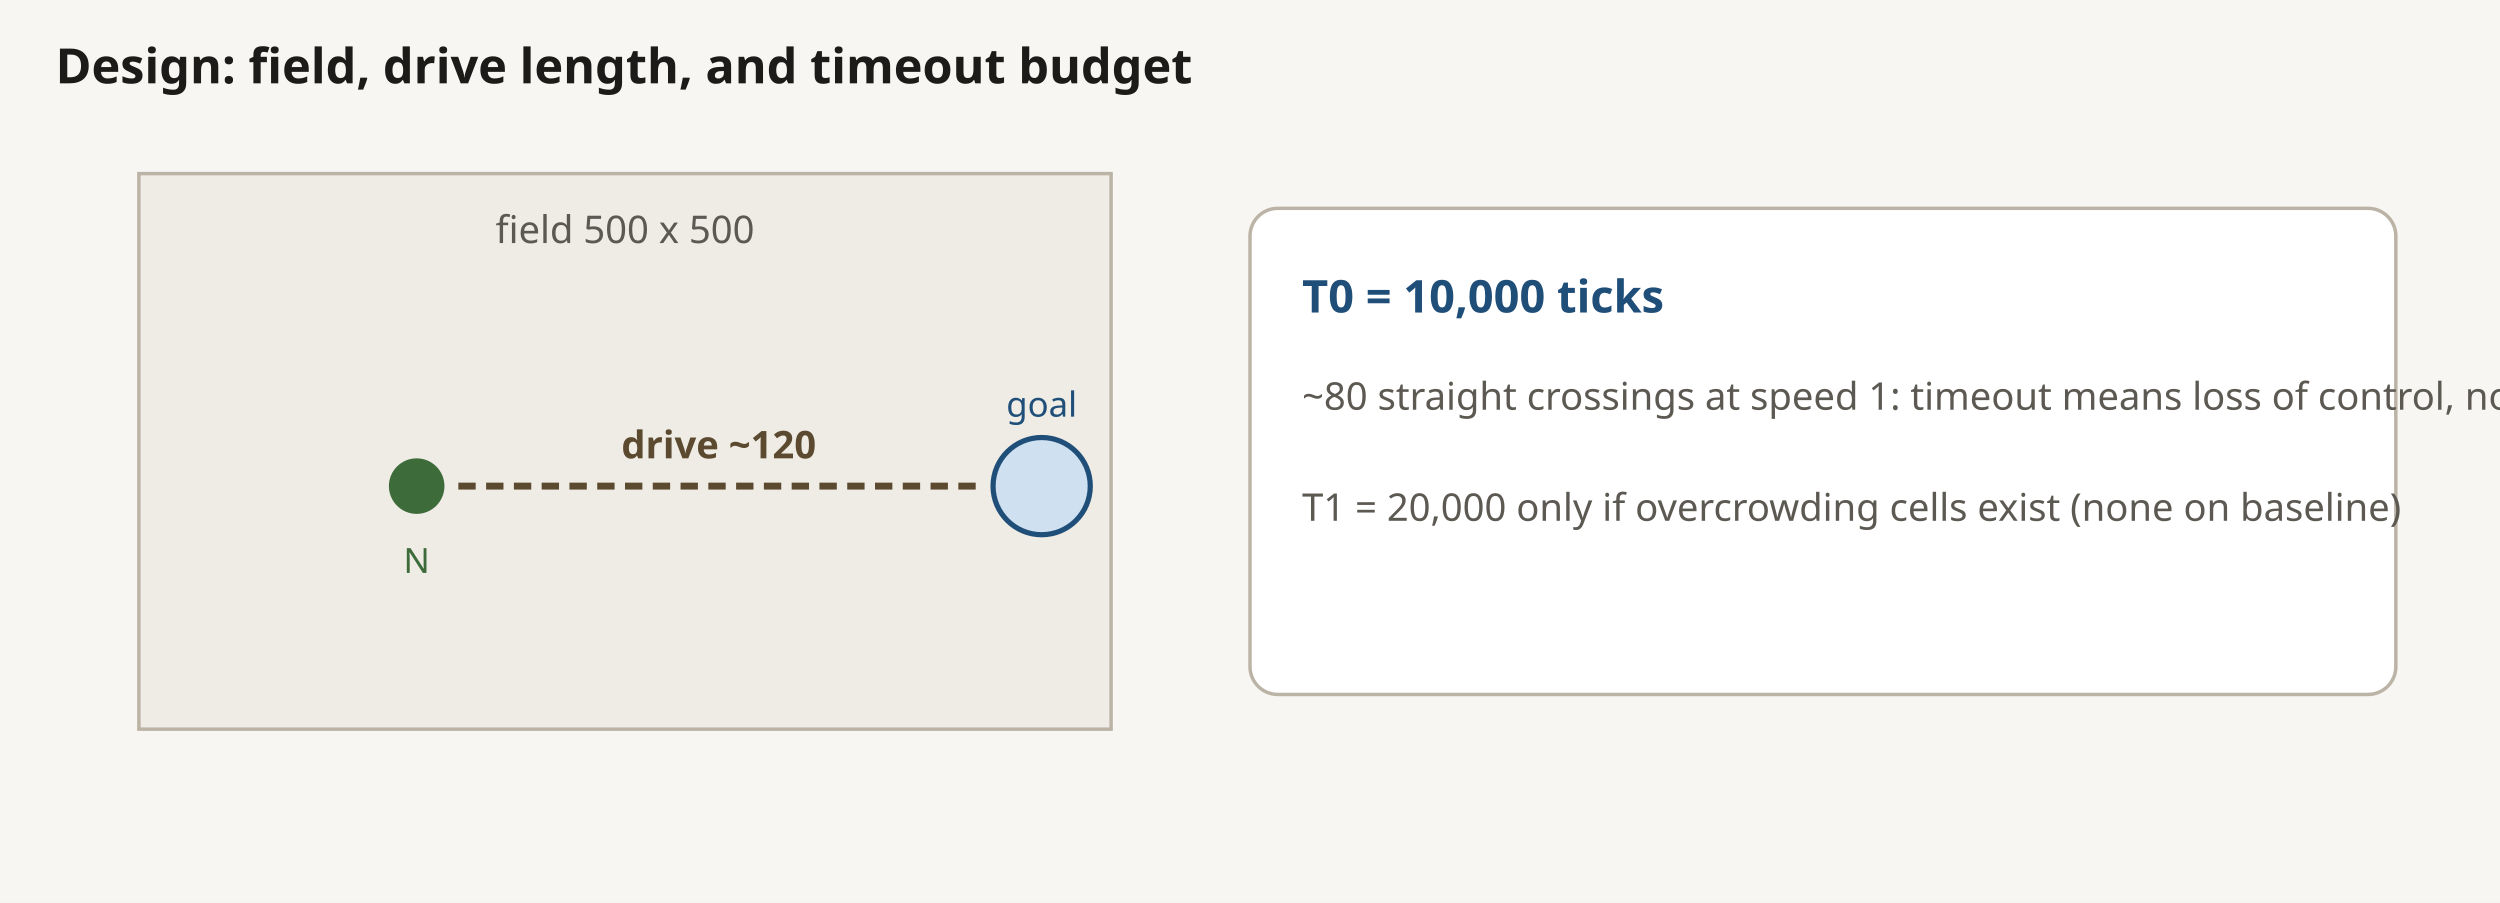
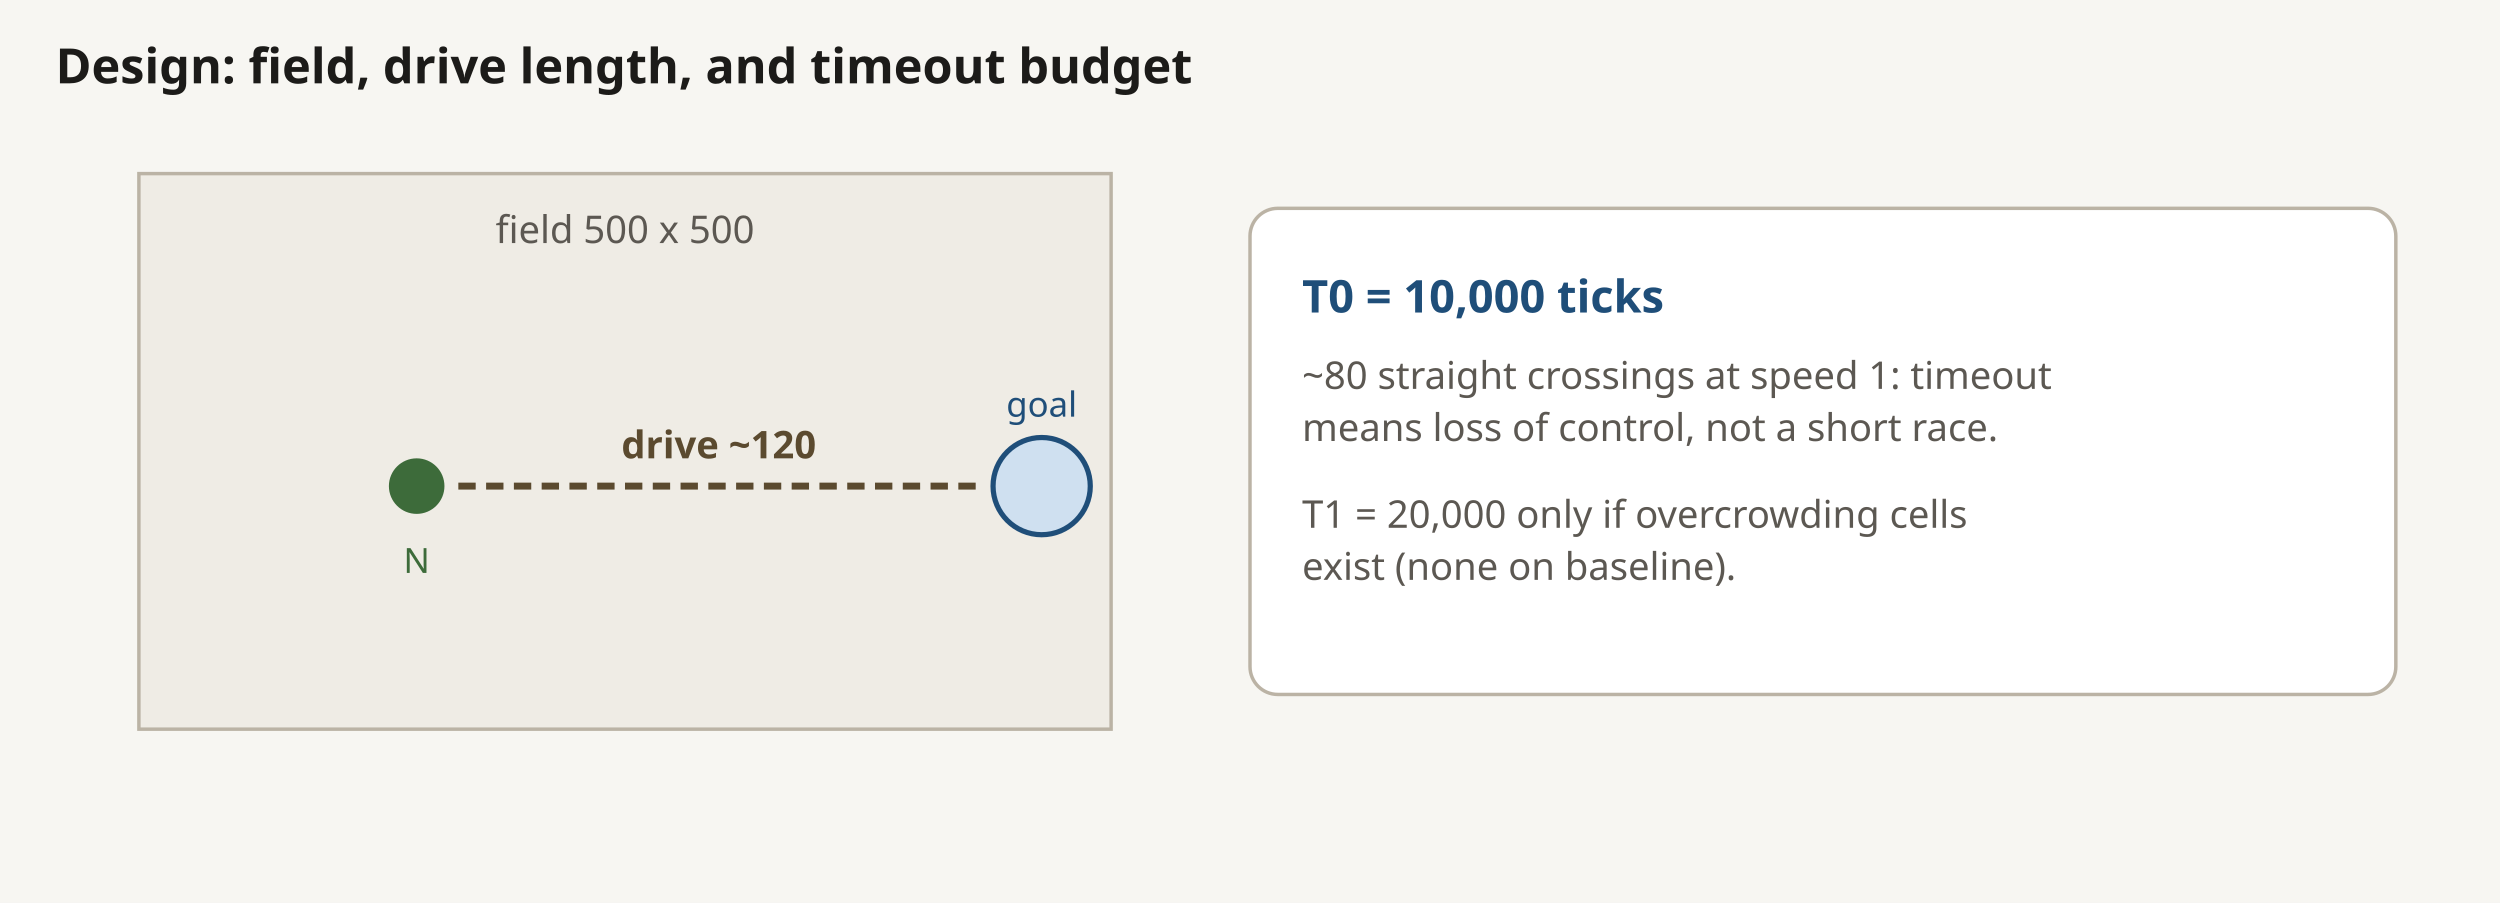
<svg xmlns="http://www.w3.org/2000/svg" width="720" height="260" viewBox="0 0 720 260" role="img" aria-label="timeout and drive">
  <rect x="0" y="0" width="720" height="260" fill="#f7f6f2" />
  <text x="16" y="24" text-anchor="start" font-size="14" font-weight="700" fill="#1c1b19" font-family="Segoe UI,Noto Sans,sans-serif">Design: field, drive length, and timeout budget</text>
  <rect x="40" y="50" width="280" height="160" fill="#efece5" stroke="#bbb3a5" stroke-width="1" />
  <text x="180" y="70" text-anchor="middle" font-size="11" fill="#5c5852" font-family="Segoe UI,Noto Sans,sans-serif">field 500 x 500</text>
  <circle cx="120" cy="140" r="8" fill="#3d6b3a" />
  <circle cx="300" cy="140" r="14" fill="#cfe0f0" stroke="#1f4e79" stroke-width="1.5" />
  <text x="120" y="165" text-anchor="middle" font-size="10" fill="#3d6b3a" font-family="Segoe UI,Noto Sans,sans-serif">N</text>
  <text x="300" y="120" text-anchor="middle" font-size="10" fill="#1f4e79" font-family="Segoe UI,Noto Sans,sans-serif">goal</text>
  <line x1="132" y1="140" x2="282" y2="140" stroke="#5b4a2f" stroke-width="2" stroke-dasharray="5 3" />
  <text x="207" y="132" text-anchor="middle" font-size="11" font-weight="700" fill="#5b4a2f" font-family="Segoe UI,Noto Sans,sans-serif">drive ~120</text>
  <rect x="360" y="60" width="330" height="140" fill="#fff" stroke="#bbb3a5" stroke-width="1" rx="8" />
  <text x="375" y="90" text-anchor="start" font-size="13" font-weight="700" fill="#1f4e79" font-family="Segoe UI,Noto Sans,sans-serif">T0 = 10,000 ticks</text>
-   <text x="375" y="118" text-anchor="start" font-size="11" fill="#5c5852" font-family="Segoe UI,Noto Sans,sans-serif">~80 straight crossings at speed 1: timeout means loss of control, not a short race</text>
-   <text x="375" y="150" text-anchor="start" font-size="11" fill="#5c5852" font-family="Segoe UI,Noto Sans,sans-serif">T1 = 20,000 only if overcrowding cells exist (none on baseline)</text>
-   <text x="16" y="246" text-anchor="start" font-size="11" fill="#1c1b19" font-family="Segoe UI,Noto Sans,sans-serif" />
+   <text x="375" y="112" text-anchor="start" font-size="11" fill="#5c5852" font-family="Segoe UI,Noto Sans,sans-serif">~80 straight crossings at speed 1: timeout</text>
+   <text x="375" y="127" text-anchor="start" font-size="11" fill="#5c5852" font-family="Segoe UI,Noto Sans,sans-serif">means loss of control, not a short race.</text>
+   <text x="375" y="152" text-anchor="start" font-size="11" fill="#5c5852" font-family="Segoe UI,Noto Sans,sans-serif">T1 = 20,000 only if overcrowding cells</text>
+   <text x="375" y="167" text-anchor="start" font-size="11" fill="#5c5852" font-family="Segoe UI,Noto Sans,sans-serif">exist (none on baseline).</text>
</svg>
